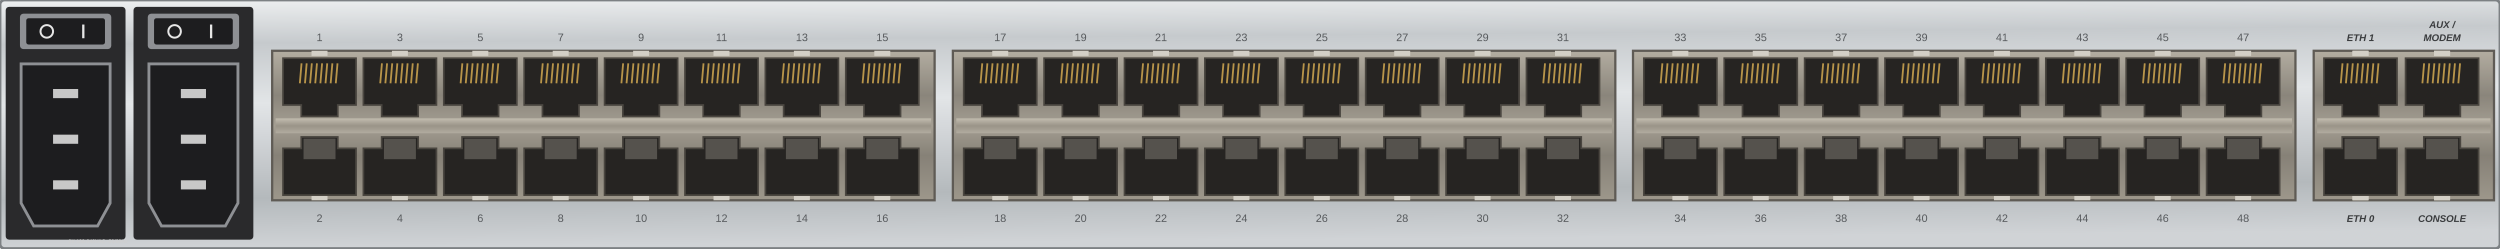
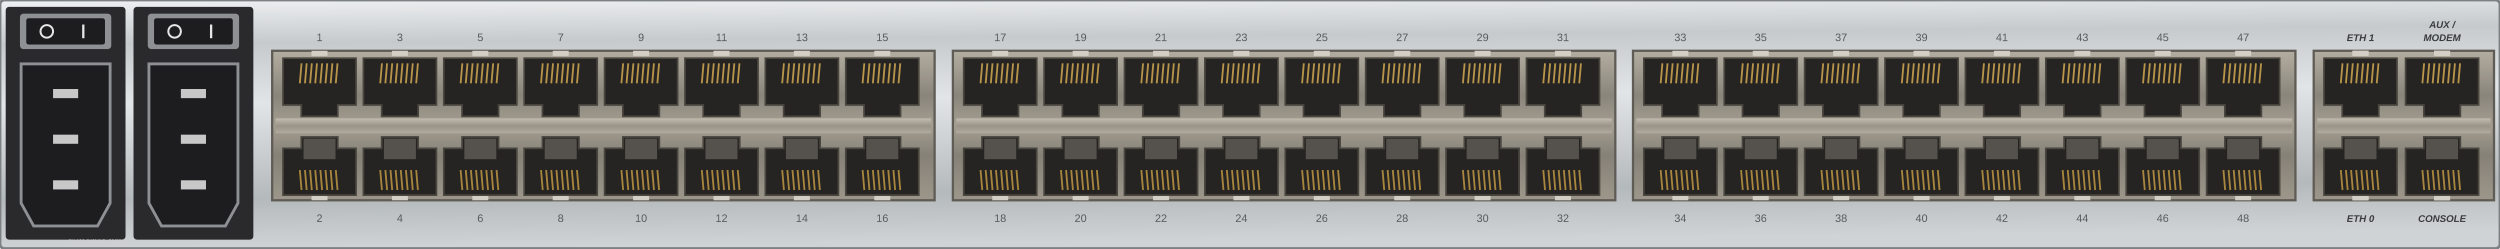
<svg xmlns="http://www.w3.org/2000/svg" viewBox="0 0 438.15 43.56">
  <defs>
    <linearGradient id="panel-silver" x1="0" y1="0" x2="0.08" y2="1">
      <stop offset="0" stop-color="#eef0f1" />
      <stop offset="0.18" stop-color="#c6cacd" />
      <stop offset="0.42" stop-color="#e2e5e7" />
      <stop offset="0.55" stop-color="#d3d6d9" />
      <stop offset="0.8" stop-color="#b4b9bc" />
      <stop offset="1" stop-color="#d0d3d6" />
    </linearGradient>
    <linearGradient id="shield-metal" x1="0" y1="0" x2="0" y2="1">
      <stop offset="0" stop-color="#b3ada1" />
      <stop offset="0.3" stop-color="#8a857b" />
      <stop offset="0.5" stop-color="#a49e92" />
      <stop offset="0.7" stop-color="#868177" />
      <stop offset="1" stop-color="#9d978b" />
    </linearGradient>
    <linearGradient id="bar-metal" x1="0" y1="0" x2="0" y2="1">
      <stop offset="0" stop-color="#c2bcaf" />
      <stop offset="0.5" stop-color="#9a9488" />
      <stop offset="1" stop-color="#b1ab9f" />
    </linearGradient>
  </defs>
  <rect x="0" y="0" width="438.15" height="43.56" rx="0.8" fill="url(#panel-silver)" stroke="#7d8184" stroke-width="0.5" />
  <g>
    <rect x="1" y="1.2" width="21" height="40.8" rx="0.6" fill="#2a2a2c" />
    <rect x="3.5" y="2.4" width="16" height="6.2" rx="0.6" fill="#8e9094" />
    <rect x="4.6" y="3.2" width="13.8" height="4.6" rx="0.4" fill="#1d1d1f" />
    <circle cx="8.2" cy="5.5" r="1.1" fill="none" stroke="#e6e6e6" stroke-width="0.35" />
    <line x1="14.6" y1="4.3" x2="14.6" y2="6.7" stroke="#e6e6e6" stroke-width="0.4" />
    <path id="con-ps1" fill="#1d1d1f" stroke="#8e9094" stroke-width="0.5" d="M3.7 11.2H19.3V35.6L17.1 39.6H5.9L3.7 35.6Z" />
    <rect x="9.3" y="15.6" width="4.4" height="1.6" fill="#c8c8c8" />
    <rect x="9.3" y="23.6" width="4.4" height="1.6" fill="#c8c8c8" />
    <rect x="9.3" y="31.6" width="4.4" height="1.6" fill="#c8c8c8" />
    <rect x="23.4" y="1.2" width="21" height="40.8" rx="0.6" fill="#2a2a2c" />
    <rect x="25.9" y="2.4" width="16" height="6.2" rx="0.6" fill="#8e9094" />
    <rect x="27" y="3.2" width="13.8" height="4.6" rx="0.4" fill="#1d1d1f" />
    <circle cx="30.6" cy="5.5" r="1.1" fill="none" stroke="#e6e6e6" stroke-width="0.35" />
    <line x1="37" y1="4.3" x2="37" y2="6.7" stroke="#e6e6e6" stroke-width="0.4" />
    <path id="con-ps2" fill="#1d1d1f" stroke="#8e9094" stroke-width="0.5" d="M26.1 11.2H41.7V35.6L39.5 39.6H28.3L26.1 35.6Z" />
    <rect x="31.7" y="15.6" width="4.4" height="1.6" fill="#c8c8c8" />
    <rect x="31.7" y="23.6" width="4.4" height="1.6" fill="#c8c8c8" />
    <rect x="31.7" y="31.6" width="4.4" height="1.6" fill="#c8c8c8" />
    <text x="12" y="42.6" style="font-family:Arial, Helvetica, sans-serif" font-size="0.9" font-weight="bold" text-anchor="start" fill="#cfcfcf">2X 100-240VAC~50/60Hz</text>
  </g>
  <rect x="47.7" y="8.9" width="116.1" height="26.2" fill="url(#shield-metal)" stroke="#5f5b55" stroke-width="0.4" />
  <rect x="48.3" y="20.75" width="114.9" height="2.6" fill="url(#bar-metal)" />
  <rect x="54.6" y="8.9" width="2.8" height="0.9" fill="#d3cfc6" />
  <rect x="54.6" y="34.2" width="2.8" height="0.9" fill="#d3cfc6" />
  <text x="56" y="7.2" style="font-family:Arial, Helvetica, sans-serif" font-size="1.9" font-weight="normal" text-anchor="middle" fill="#56595c">1</text>
  <text x="56" y="38.9" style="font-family:Arial, Helvetica, sans-serif" font-size="1.9" font-weight="normal" text-anchor="middle" fill="#56595c">2</text>
  <g id="con-ttys1">
    <path d="M49.6 10.2H62.4V18.4H59.2V20.4H52.8V18.4H49.6Z" fill="#262422" stroke="#4a4640" stroke-width="0.3" />
    <path d="M52.85 11.1L52.55 14.6 M53.75 11.1L53.45 14.6 M54.65 11.1L54.35 14.6 M55.55 11.1L55.25 14.6 M56.45 11.1L56.15 14.6 M57.35 11.1L57.05 14.6 M58.25 11.1L57.95 14.6 M59.15 11.1L58.85 14.6" stroke="#b8954a" stroke-width="0.32" />
  </g>
  <g id="con-ttys2">
    <path d="M52.8 24H59.2V26H62.4V34.2H49.6V26H52.8Z" fill="#262422" stroke="#4a4640" stroke-width="0.3" />
    <rect x="53.2" y="24.3" width="5.6" height="3.6" fill="#55524d" />
+     <path d="M52.85 33.3L52.55 29.8 M53.75 33.3L53.45 29.8 M54.65 33.3L54.35 29.8 M55.55 33.3L55.25 29.8 M56.45 33.3L56.15 29.8 M57.35 33.3L57.05 29.8 M58.25 33.3L57.95 29.8 M59.15 33.3L58.85 29.8" stroke="#a8863f" stroke-width="0.32" />
  </g>
  <rect x="68.69" y="8.9" width="2.8" height="0.9" fill="#d3cfc6" />
  <rect x="68.69" y="34.2" width="2.8" height="0.9" fill="#d3cfc6" />
  <text x="70.09" y="7.2" style="font-family:Arial, Helvetica, sans-serif" font-size="1.9" font-weight="normal" text-anchor="middle" fill="#56595c">3</text>
  <text x="70.09" y="38.9" style="font-family:Arial, Helvetica, sans-serif" font-size="1.9" font-weight="normal" text-anchor="middle" fill="#56595c">4</text>
  <g id="con-ttys3">
    <path d="M63.69 10.2H76.49V18.4H73.29V20.4H66.89V18.4H63.69Z" fill="#262422" stroke="#4a4640" stroke-width="0.3" />
    <path d="M66.94 11.1L66.64 14.6 M67.84 11.1L67.54 14.6 M68.74 11.1L68.44 14.6 M69.64 11.1L69.34 14.6 M70.54 11.1L70.24 14.6 M71.44 11.1L71.14 14.6 M72.34 11.1L72.04 14.6 M73.24 11.1L72.94 14.6" stroke="#b8954a" stroke-width="0.32" />
  </g>
  <g id="con-ttys4">
    <path d="M66.89 24H73.29V26H76.49V34.2H63.69V26H66.89Z" fill="#262422" stroke="#4a4640" stroke-width="0.3" />
    <rect x="67.29" y="24.3" width="5.6" height="3.6" fill="#55524d" />
+     <path d="M66.94 33.3L66.64 29.8 M67.84 33.3L67.54 29.8 M68.74 33.3L68.44 29.8 M69.64 33.3L69.34 29.8 M70.54 33.3L70.24 29.8 M71.44 33.3L71.14 29.8 M72.34 33.3L72.04 29.8 M73.24 33.3L72.94 29.8" stroke="#a8863f" stroke-width="0.32" />
  </g>
  <rect x="82.78" y="8.9" width="2.8" height="0.9" fill="#d3cfc6" />
  <rect x="82.78" y="34.2" width="2.8" height="0.9" fill="#d3cfc6" />
  <text x="84.18" y="7.2" style="font-family:Arial, Helvetica, sans-serif" font-size="1.9" font-weight="normal" text-anchor="middle" fill="#56595c">5</text>
  <text x="84.18" y="38.9" style="font-family:Arial, Helvetica, sans-serif" font-size="1.9" font-weight="normal" text-anchor="middle" fill="#56595c">6</text>
  <g id="con-ttys5">
    <path d="M77.78 10.2H90.58V18.4H87.38V20.4H80.98V18.4H77.78Z" fill="#262422" stroke="#4a4640" stroke-width="0.3" />
    <path d="M81.03 11.1L80.73 14.6 M81.93 11.1L81.63 14.6 M82.83 11.1L82.53 14.6 M83.73 11.1L83.43 14.6 M84.63 11.1L84.33 14.6 M85.53 11.1L85.23 14.6 M86.43 11.1L86.13 14.6 M87.33 11.1L87.03 14.6" stroke="#b8954a" stroke-width="0.32" />
  </g>
  <g id="con-ttys6">
    <path d="M80.98 24H87.38V26H90.58V34.2H77.78V26H80.98Z" fill="#262422" stroke="#4a4640" stroke-width="0.3" />
    <rect x="81.38" y="24.3" width="5.6" height="3.6" fill="#55524d" />
+     <path d="M81.03 33.3L80.73 29.8 M81.93 33.3L81.63 29.8 M82.83 33.3L82.53 29.8 M83.73 33.3L83.43 29.8 M84.63 33.3L84.33 29.8 M85.53 33.3L85.23 29.8 M86.43 33.3L86.13 29.8 M87.33 33.3L87.03 29.8" stroke="#a8863f" stroke-width="0.32" />
  </g>
  <rect x="96.87" y="8.9" width="2.8" height="0.9" fill="#d3cfc6" />
  <rect x="96.87" y="34.2" width="2.8" height="0.9" fill="#d3cfc6" />
  <text x="98.27" y="7.2" style="font-family:Arial, Helvetica, sans-serif" font-size="1.9" font-weight="normal" text-anchor="middle" fill="#56595c">7</text>
  <text x="98.27" y="38.9" style="font-family:Arial, Helvetica, sans-serif" font-size="1.9" font-weight="normal" text-anchor="middle" fill="#56595c">8</text>
  <g id="con-ttys7">
    <path d="M91.87 10.2H104.67V18.4H101.47V20.4H95.07V18.4H91.87Z" fill="#262422" stroke="#4a4640" stroke-width="0.3" />
    <path d="M95.12 11.1L94.82 14.6 M96.02 11.1L95.72 14.6 M96.92 11.1L96.62 14.6 M97.82 11.1L97.52 14.6 M98.72 11.1L98.42 14.6 M99.62 11.1L99.32 14.6 M100.52 11.1L100.22 14.6 M101.42 11.1L101.12 14.6" stroke="#b8954a" stroke-width="0.32" />
  </g>
  <g id="con-ttys8">
    <path d="M95.07 24H101.47V26H104.67V34.2H91.87V26H95.07Z" fill="#262422" stroke="#4a4640" stroke-width="0.3" />
    <rect x="95.47" y="24.3" width="5.6" height="3.6" fill="#55524d" />
+     <path d="M95.12 33.3L94.82 29.8 M96.02 33.3L95.72 29.8 M96.92 33.3L96.62 29.8 M97.82 33.3L97.52 29.8 M98.72 33.3L98.42 29.8 M99.62 33.3L99.32 29.8 M100.52 33.3L100.22 29.8 M101.42 33.3L101.12 29.8" stroke="#a8863f" stroke-width="0.32" />
  </g>
  <rect x="110.96" y="8.9" width="2.8" height="0.9" fill="#d3cfc6" />
  <rect x="110.96" y="34.2" width="2.8" height="0.9" fill="#d3cfc6" />
  <text x="112.36" y="7.2" style="font-family:Arial, Helvetica, sans-serif" font-size="1.9" font-weight="normal" text-anchor="middle" fill="#56595c">9</text>
  <text x="112.36" y="38.9" style="font-family:Arial, Helvetica, sans-serif" font-size="1.9" font-weight="normal" text-anchor="middle" fill="#56595c">10</text>
  <g id="con-ttys9">
    <path d="M105.96 10.2H118.76V18.4H115.56V20.4H109.16V18.4H105.96Z" fill="#262422" stroke="#4a4640" stroke-width="0.3" />
    <path d="M109.21 11.1L108.91 14.6 M110.11 11.1L109.81 14.6 M111.01 11.1L110.71 14.6 M111.91 11.1L111.61 14.6 M112.81 11.1L112.51 14.6 M113.71 11.1L113.41 14.6 M114.61 11.1L114.31 14.6 M115.51 11.1L115.21 14.6" stroke="#b8954a" stroke-width="0.32" />
  </g>
  <g id="con-ttys10">
    <path d="M109.16 24H115.56V26H118.76V34.2H105.96V26H109.16Z" fill="#262422" stroke="#4a4640" stroke-width="0.3" />
    <rect x="109.56" y="24.3" width="5.6" height="3.6" fill="#55524d" />
+     <path d="M109.21 33.3L108.91 29.8 M110.11 33.3L109.81 29.8 M111.01 33.3L110.71 29.8 M111.91 33.3L111.61 29.8 M112.81 33.3L112.51 29.8 M113.71 33.3L113.41 29.8 M114.61 33.3L114.31 29.8 M115.51 33.3L115.21 29.8" stroke="#a8863f" stroke-width="0.32" />
  </g>
  <rect x="125.05" y="8.9" width="2.8" height="0.9" fill="#d3cfc6" />
  <rect x="125.05" y="34.2" width="2.8" height="0.9" fill="#d3cfc6" />
  <text x="126.45" y="7.2" style="font-family:Arial, Helvetica, sans-serif" font-size="1.9" font-weight="normal" text-anchor="middle" fill="#56595c">11</text>
  <text x="126.45" y="38.9" style="font-family:Arial, Helvetica, sans-serif" font-size="1.9" font-weight="normal" text-anchor="middle" fill="#56595c">12</text>
  <g id="con-ttys11">
    <path d="M120.05 10.2H132.85V18.4H129.65V20.4H123.25V18.4H120.05Z" fill="#262422" stroke="#4a4640" stroke-width="0.3" />
    <path d="M123.3 11.1L123 14.6 M124.2 11.1L123.9 14.6 M125.1 11.1L124.8 14.6 M126 11.1L125.7 14.6 M126.9 11.1L126.6 14.6 M127.8 11.1L127.5 14.6 M128.7 11.1L128.4 14.6 M129.6 11.1L129.3 14.6" stroke="#b8954a" stroke-width="0.32" />
  </g>
  <g id="con-ttys12">
    <path d="M123.25 24H129.65V26H132.85V34.2H120.05V26H123.25Z" fill="#262422" stroke="#4a4640" stroke-width="0.3" />
    <rect x="123.65" y="24.3" width="5.6" height="3.6" fill="#55524d" />
+     <path d="M123.3 33.3L123 29.8 M124.2 33.3L123.9 29.8 M125.1 33.3L124.8 29.8 M126 33.3L125.7 29.8 M126.9 33.3L126.6 29.8 M127.8 33.3L127.5 29.8 M128.7 33.3L128.4 29.8 M129.6 33.3L129.3 29.8" stroke="#a8863f" stroke-width="0.32" />
  </g>
  <rect x="139.14" y="8.9" width="2.8" height="0.9" fill="#d3cfc6" />
  <rect x="139.14" y="34.2" width="2.8" height="0.9" fill="#d3cfc6" />
  <text x="140.54" y="7.2" style="font-family:Arial, Helvetica, sans-serif" font-size="1.9" font-weight="normal" text-anchor="middle" fill="#56595c">13</text>
  <text x="140.54" y="38.9" style="font-family:Arial, Helvetica, sans-serif" font-size="1.9" font-weight="normal" text-anchor="middle" fill="#56595c">14</text>
  <g id="con-ttys13">
    <path d="M134.14 10.2H146.94V18.4H143.74V20.4H137.34V18.4H134.14Z" fill="#262422" stroke="#4a4640" stroke-width="0.3" />
    <path d="M137.39 11.1L137.09 14.6 M138.29 11.1L137.99 14.6 M139.19 11.1L138.89 14.6 M140.09 11.1L139.79 14.6 M140.99 11.1L140.69 14.6 M141.89 11.1L141.59 14.6 M142.79 11.1L142.49 14.6 M143.69 11.1L143.39 14.6" stroke="#b8954a" stroke-width="0.32" />
  </g>
  <g id="con-ttys14">
    <path d="M137.34 24H143.74V26H146.94V34.2H134.14V26H137.34Z" fill="#262422" stroke="#4a4640" stroke-width="0.3" />
    <rect x="137.74" y="24.3" width="5.6" height="3.6" fill="#55524d" />
+     <path d="M137.39 33.3L137.09 29.8 M138.29 33.3L137.99 29.8 M139.19 33.3L138.89 29.8 M140.09 33.3L139.79 29.8 M140.99 33.3L140.69 29.8 M141.89 33.3L141.59 29.8 M142.79 33.3L142.49 29.8 M143.69 33.3L143.39 29.8" stroke="#a8863f" stroke-width="0.32" />
  </g>
  <rect x="153.23" y="8.9" width="2.8" height="0.9" fill="#d3cfc6" />
  <rect x="153.23" y="34.2" width="2.8" height="0.9" fill="#d3cfc6" />
  <text x="154.63" y="7.2" style="font-family:Arial, Helvetica, sans-serif" font-size="1.9" font-weight="normal" text-anchor="middle" fill="#56595c">15</text>
  <text x="154.63" y="38.9" style="font-family:Arial, Helvetica, sans-serif" font-size="1.9" font-weight="normal" text-anchor="middle" fill="#56595c">16</text>
  <g id="con-ttys15">
    <path d="M148.23 10.2H161.03V18.4H157.83V20.4H151.43V18.4H148.23Z" fill="#262422" stroke="#4a4640" stroke-width="0.3" />
    <path d="M151.48 11.1L151.18 14.6 M152.38 11.1L152.08 14.6 M153.28 11.1L152.98 14.6 M154.18 11.1L153.88 14.6 M155.08 11.1L154.78 14.6 M155.98 11.1L155.68 14.6 M156.88 11.1L156.58 14.6 M157.78 11.1L157.48 14.6" stroke="#b8954a" stroke-width="0.32" />
  </g>
  <g id="con-ttys16">
    <path d="M151.43 24H157.83V26H161.03V34.2H148.23V26H151.43Z" fill="#262422" stroke="#4a4640" stroke-width="0.3" />
    <rect x="151.83" y="24.3" width="5.6" height="3.6" fill="#55524d" />
+     <path d="M151.48 33.3L151.18 29.8 M152.38 33.3L152.08 29.8 M153.28 33.3L152.98 29.8 M154.18 33.3L153.88 29.8 M155.08 33.3L154.78 29.8 M155.98 33.3L155.68 29.8 M156.88 33.3L156.58 29.8 M157.78 33.3L157.48 29.8" stroke="#a8863f" stroke-width="0.32" />
  </g>
  <rect x="167" y="8.9" width="116.1" height="26.2" fill="url(#shield-metal)" stroke="#5f5b55" stroke-width="0.4" />
  <rect x="167.6" y="20.75" width="114.9" height="2.6" fill="url(#bar-metal)" />
  <rect x="173.9" y="8.9" width="2.8" height="0.9" fill="#d3cfc6" />
  <rect x="173.9" y="34.2" width="2.8" height="0.9" fill="#d3cfc6" />
  <text x="175.3" y="7.2" style="font-family:Arial, Helvetica, sans-serif" font-size="1.9" font-weight="normal" text-anchor="middle" fill="#56595c">17</text>
  <text x="175.3" y="38.9" style="font-family:Arial, Helvetica, sans-serif" font-size="1.9" font-weight="normal" text-anchor="middle" fill="#56595c">18</text>
  <g id="con-ttys17">
    <path d="M168.9 10.2H181.7V18.4H178.5V20.4H172.1V18.4H168.9Z" fill="#262422" stroke="#4a4640" stroke-width="0.3" />
    <path d="M172.15 11.1L171.85 14.6 M173.05 11.1L172.75 14.6 M173.95 11.1L173.65 14.6 M174.85 11.1L174.55 14.6 M175.75 11.1L175.45 14.6 M176.65 11.1L176.35 14.6 M177.55 11.1L177.25 14.6 M178.45 11.1L178.15 14.6" stroke="#b8954a" stroke-width="0.32" />
  </g>
  <g id="con-ttys18">
    <path d="M172.1 24H178.5V26H181.7V34.2H168.9V26H172.1Z" fill="#262422" stroke="#4a4640" stroke-width="0.3" />
    <rect x="172.5" y="24.3" width="5.6" height="3.6" fill="#55524d" />
+     <path d="M172.15 33.3L171.85 29.8 M173.05 33.3L172.75 29.8 M173.95 33.3L173.65 29.8 M174.85 33.3L174.55 29.8 M175.75 33.3L175.45 29.8 M176.65 33.3L176.35 29.8 M177.55 33.3L177.25 29.8 M178.45 33.3L178.15 29.8" stroke="#a8863f" stroke-width="0.32" />
  </g>
  <rect x="187.99" y="8.9" width="2.8" height="0.9" fill="#d3cfc6" />
  <rect x="187.99" y="34.2" width="2.8" height="0.9" fill="#d3cfc6" />
  <text x="189.39" y="7.2" style="font-family:Arial, Helvetica, sans-serif" font-size="1.9" font-weight="normal" text-anchor="middle" fill="#56595c">19</text>
  <text x="189.39" y="38.9" style="font-family:Arial, Helvetica, sans-serif" font-size="1.9" font-weight="normal" text-anchor="middle" fill="#56595c">20</text>
  <g id="con-ttys19">
    <path d="M182.99 10.2H195.79V18.4H192.59V20.4H186.19V18.4H182.99Z" fill="#262422" stroke="#4a4640" stroke-width="0.3" />
    <path d="M186.24 11.1L185.94 14.6 M187.14 11.1L186.84 14.6 M188.04 11.1L187.74 14.6 M188.94 11.1L188.64 14.6 M189.84 11.1L189.54 14.6 M190.74 11.1L190.44 14.6 M191.64 11.1L191.34 14.6 M192.54 11.1L192.24 14.6" stroke="#b8954a" stroke-width="0.32" />
  </g>
  <g id="con-ttys20">
    <path d="M186.19 24H192.59V26H195.79V34.2H182.99V26H186.19Z" fill="#262422" stroke="#4a4640" stroke-width="0.3" />
    <rect x="186.59" y="24.3" width="5.6" height="3.6" fill="#55524d" />
+     <path d="M186.24 33.3L185.94 29.8 M187.14 33.3L186.84 29.8 M188.04 33.3L187.74 29.8 M188.94 33.3L188.64 29.8 M189.84 33.3L189.54 29.8 M190.74 33.3L190.44 29.8 M191.64 33.3L191.34 29.8 M192.54 33.3L192.24 29.8" stroke="#a8863f" stroke-width="0.32" />
  </g>
  <rect x="202.08" y="8.9" width="2.8" height="0.9" fill="#d3cfc6" />
  <rect x="202.08" y="34.2" width="2.8" height="0.9" fill="#d3cfc6" />
  <text x="203.48" y="7.2" style="font-family:Arial, Helvetica, sans-serif" font-size="1.9" font-weight="normal" text-anchor="middle" fill="#56595c">21</text>
  <text x="203.48" y="38.9" style="font-family:Arial, Helvetica, sans-serif" font-size="1.9" font-weight="normal" text-anchor="middle" fill="#56595c">22</text>
  <g id="con-ttys21">
    <path d="M197.08 10.2H209.88V18.4H206.68V20.4H200.28V18.4H197.08Z" fill="#262422" stroke="#4a4640" stroke-width="0.3" />
    <path d="M200.33 11.1L200.03 14.6 M201.23 11.1L200.93 14.6 M202.13 11.1L201.83 14.6 M203.03 11.1L202.73 14.6 M203.93 11.1L203.63 14.6 M204.83 11.1L204.53 14.6 M205.73 11.1L205.43 14.6 M206.63 11.1L206.33 14.6" stroke="#b8954a" stroke-width="0.32" />
  </g>
  <g id="con-ttys22">
    <path d="M200.28 24H206.68V26H209.88V34.2H197.08V26H200.28Z" fill="#262422" stroke="#4a4640" stroke-width="0.3" />
    <rect x="200.68" y="24.3" width="5.6" height="3.6" fill="#55524d" />
+     <path d="M200.33 33.3L200.03 29.8 M201.23 33.3L200.93 29.8 M202.13 33.3L201.83 29.8 M203.03 33.3L202.73 29.8 M203.93 33.3L203.63 29.8 M204.83 33.3L204.53 29.8 M205.73 33.3L205.43 29.8 M206.63 33.3L206.33 29.8" stroke="#a8863f" stroke-width="0.32" />
  </g>
  <rect x="216.17" y="8.9" width="2.8" height="0.9" fill="#d3cfc6" />
  <rect x="216.17" y="34.2" width="2.8" height="0.9" fill="#d3cfc6" />
  <text x="217.57" y="7.2" style="font-family:Arial, Helvetica, sans-serif" font-size="1.9" font-weight="normal" text-anchor="middle" fill="#56595c">23</text>
  <text x="217.57" y="38.9" style="font-family:Arial, Helvetica, sans-serif" font-size="1.9" font-weight="normal" text-anchor="middle" fill="#56595c">24</text>
  <g id="con-ttys23">
    <path d="M211.17 10.2H223.97V18.4H220.77V20.4H214.37V18.4H211.17Z" fill="#262422" stroke="#4a4640" stroke-width="0.3" />
    <path d="M214.42 11.1L214.12 14.6 M215.32 11.1L215.02 14.6 M216.22 11.1L215.92 14.6 M217.12 11.1L216.82 14.6 M218.02 11.1L217.72 14.6 M218.92 11.1L218.62 14.6 M219.82 11.1L219.52 14.6 M220.72 11.1L220.42 14.6" stroke="#b8954a" stroke-width="0.32" />
  </g>
  <g id="con-ttys24">
    <path d="M214.37 24H220.77V26H223.97V34.2H211.17V26H214.37Z" fill="#262422" stroke="#4a4640" stroke-width="0.3" />
    <rect x="214.77" y="24.3" width="5.6" height="3.6" fill="#55524d" />
+     <path d="M214.42 33.3L214.12 29.8 M215.32 33.3L215.02 29.8 M216.22 33.3L215.92 29.8 M217.12 33.3L216.82 29.8 M218.02 33.3L217.72 29.8 M218.92 33.3L218.62 29.8 M219.82 33.3L219.52 29.8 M220.72 33.3L220.42 29.8" stroke="#a8863f" stroke-width="0.32" />
  </g>
  <rect x="230.26" y="8.9" width="2.8" height="0.9" fill="#d3cfc6" />
  <rect x="230.26" y="34.2" width="2.8" height="0.9" fill="#d3cfc6" />
  <text x="231.66" y="7.2" style="font-family:Arial, Helvetica, sans-serif" font-size="1.9" font-weight="normal" text-anchor="middle" fill="#56595c">25</text>
  <text x="231.66" y="38.9" style="font-family:Arial, Helvetica, sans-serif" font-size="1.9" font-weight="normal" text-anchor="middle" fill="#56595c">26</text>
  <g id="con-ttys25">
    <path d="M225.26 10.2H238.06V18.4H234.86V20.4H228.46V18.4H225.26Z" fill="#262422" stroke="#4a4640" stroke-width="0.3" />
    <path d="M228.51 11.1L228.21 14.6 M229.41 11.1L229.11 14.6 M230.31 11.1L230.01 14.6 M231.21 11.1L230.91 14.6 M232.11 11.1L231.81 14.6 M233.01 11.1L232.71 14.6 M233.91 11.1L233.61 14.6 M234.81 11.1L234.51 14.6" stroke="#b8954a" stroke-width="0.32" />
  </g>
  <g id="con-ttys26">
    <path d="M228.46 24H234.86V26H238.06V34.2H225.26V26H228.46Z" fill="#262422" stroke="#4a4640" stroke-width="0.3" />
    <rect x="228.86" y="24.3" width="5.6" height="3.6" fill="#55524d" />
+     <path d="M228.51 33.3L228.21 29.8 M229.41 33.3L229.11 29.8 M230.31 33.3L230.01 29.8 M231.21 33.3L230.91 29.8 M232.11 33.3L231.81 29.8 M233.01 33.3L232.71 29.8 M233.91 33.3L233.61 29.8 M234.81 33.3L234.51 29.8" stroke="#a8863f" stroke-width="0.32" />
  </g>
  <rect x="244.35" y="8.9" width="2.8" height="0.9" fill="#d3cfc6" />
  <rect x="244.35" y="34.2" width="2.8" height="0.9" fill="#d3cfc6" />
  <text x="245.75" y="7.2" style="font-family:Arial, Helvetica, sans-serif" font-size="1.9" font-weight="normal" text-anchor="middle" fill="#56595c">27</text>
  <text x="245.75" y="38.9" style="font-family:Arial, Helvetica, sans-serif" font-size="1.9" font-weight="normal" text-anchor="middle" fill="#56595c">28</text>
  <g id="con-ttys27">
    <path d="M239.35 10.2H252.15V18.4H248.95V20.4H242.55V18.4H239.35Z" fill="#262422" stroke="#4a4640" stroke-width="0.3" />
    <path d="M242.6 11.1L242.3 14.6 M243.5 11.1L243.2 14.6 M244.4 11.1L244.1 14.6 M245.3 11.1L245 14.6 M246.2 11.1L245.9 14.6 M247.1 11.1L246.8 14.6 M248 11.1L247.7 14.6 M248.9 11.1L248.6 14.6" stroke="#b8954a" stroke-width="0.32" />
  </g>
  <g id="con-ttys28">
    <path d="M242.55 24H248.95V26H252.15V34.2H239.35V26H242.55Z" fill="#262422" stroke="#4a4640" stroke-width="0.3" />
    <rect x="242.95" y="24.3" width="5.6" height="3.6" fill="#55524d" />
+     <path d="M242.6 33.3L242.3 29.8 M243.5 33.3L243.2 29.8 M244.4 33.3L244.1 29.8 M245.3 33.3L245 29.8 M246.2 33.3L245.9 29.8 M247.1 33.3L246.8 29.8 M248 33.3L247.7 29.8 M248.9 33.3L248.6 29.8" stroke="#a8863f" stroke-width="0.32" />
  </g>
  <rect x="258.44" y="8.9" width="2.8" height="0.9" fill="#d3cfc6" />
  <rect x="258.44" y="34.2" width="2.8" height="0.9" fill="#d3cfc6" />
  <text x="259.84" y="7.2" style="font-family:Arial, Helvetica, sans-serif" font-size="1.9" font-weight="normal" text-anchor="middle" fill="#56595c">29</text>
  <text x="259.84" y="38.9" style="font-family:Arial, Helvetica, sans-serif" font-size="1.9" font-weight="normal" text-anchor="middle" fill="#56595c">30</text>
  <g id="con-ttys29">
    <path d="M253.44 10.2H266.24V18.4H263.04V20.4H256.64V18.4H253.44Z" fill="#262422" stroke="#4a4640" stroke-width="0.3" />
    <path d="M256.69 11.1L256.39 14.6 M257.59 11.1L257.29 14.6 M258.49 11.1L258.19 14.6 M259.39 11.1L259.09 14.6 M260.29 11.1L259.99 14.6 M261.19 11.1L260.89 14.6 M262.09 11.1L261.79 14.6 M262.99 11.1L262.69 14.6" stroke="#b8954a" stroke-width="0.32" />
  </g>
  <g id="con-ttys30">
    <path d="M256.64 24H263.04V26H266.24V34.2H253.44V26H256.64Z" fill="#262422" stroke="#4a4640" stroke-width="0.3" />
    <rect x="257.04" y="24.3" width="5.6" height="3.6" fill="#55524d" />
+     <path d="M256.69 33.3L256.39 29.8 M257.59 33.3L257.29 29.8 M258.49 33.3L258.19 29.8 M259.39 33.3L259.09 29.8 M260.29 33.3L259.99 29.8 M261.19 33.3L260.89 29.8 M262.09 33.3L261.79 29.8 M262.99 33.3L262.69 29.8" stroke="#a8863f" stroke-width="0.32" />
  </g>
  <rect x="272.53" y="8.9" width="2.8" height="0.9" fill="#d3cfc6" />
  <rect x="272.53" y="34.2" width="2.8" height="0.9" fill="#d3cfc6" />
  <text x="273.93" y="7.2" style="font-family:Arial, Helvetica, sans-serif" font-size="1.9" font-weight="normal" text-anchor="middle" fill="#56595c">31</text>
  <text x="273.93" y="38.9" style="font-family:Arial, Helvetica, sans-serif" font-size="1.9" font-weight="normal" text-anchor="middle" fill="#56595c">32</text>
  <g id="con-ttys31">
    <path d="M267.53 10.2H280.33V18.4H277.13V20.4H270.73V18.4H267.53Z" fill="#262422" stroke="#4a4640" stroke-width="0.3" />
    <path d="M270.78 11.1L270.48 14.6 M271.68 11.1L271.38 14.6 M272.58 11.1L272.28 14.6 M273.48 11.1L273.18 14.6 M274.38 11.1L274.08 14.6 M275.28 11.1L274.98 14.6 M276.18 11.1L275.88 14.6 M277.08 11.1L276.78 14.6" stroke="#b8954a" stroke-width="0.32" />
  </g>
  <g id="con-ttys32">
    <path d="M270.73 24H277.13V26H280.33V34.2H267.53V26H270.73Z" fill="#262422" stroke="#4a4640" stroke-width="0.3" />
    <rect x="271.13" y="24.3" width="5.6" height="3.6" fill="#55524d" />
+     <path d="M270.78 33.3L270.48 29.8 M271.68 33.3L271.38 29.8 M272.58 33.3L272.28 29.8 M273.48 33.3L273.18 29.8 M274.38 33.3L274.08 29.8 M275.28 33.3L274.98 29.8 M276.18 33.3L275.88 29.8 M277.08 33.3L276.78 29.8" stroke="#a8863f" stroke-width="0.32" />
  </g>
  <rect x="286.2" y="8.9" width="116.1" height="26.2" fill="url(#shield-metal)" stroke="#5f5b55" stroke-width="0.4" />
  <rect x="286.8" y="20.75" width="114.9" height="2.6" fill="url(#bar-metal)" />
  <rect x="293.1" y="8.9" width="2.8" height="0.9" fill="#d3cfc6" />
  <rect x="293.1" y="34.2" width="2.8" height="0.9" fill="#d3cfc6" />
  <text x="294.5" y="7.2" style="font-family:Arial, Helvetica, sans-serif" font-size="1.9" font-weight="normal" text-anchor="middle" fill="#56595c">33</text>
  <text x="294.5" y="38.9" style="font-family:Arial, Helvetica, sans-serif" font-size="1.9" font-weight="normal" text-anchor="middle" fill="#56595c">34</text>
  <g id="con-ttys33">
    <path d="M288.1 10.2H300.9V18.4H297.7V20.4H291.3V18.4H288.1Z" fill="#262422" stroke="#4a4640" stroke-width="0.3" />
    <path d="M291.35 11.1L291.05 14.6 M292.25 11.1L291.95 14.6 M293.15 11.1L292.85 14.6 M294.05 11.1L293.75 14.6 M294.95 11.1L294.65 14.6 M295.85 11.1L295.55 14.6 M296.75 11.1L296.45 14.6 M297.65 11.1L297.35 14.6" stroke="#b8954a" stroke-width="0.32" />
  </g>
  <g id="con-ttys34">
    <path d="M291.3 24H297.7V26H300.9V34.2H288.1V26H291.3Z" fill="#262422" stroke="#4a4640" stroke-width="0.3" />
    <rect x="291.7" y="24.3" width="5.6" height="3.6" fill="#55524d" />
+     <path d="M291.35 33.3L291.05 29.8 M292.25 33.3L291.95 29.8 M293.15 33.3L292.85 29.8 M294.05 33.3L293.75 29.8 M294.95 33.3L294.65 29.8 M295.85 33.3L295.55 29.8 M296.75 33.3L296.45 29.8 M297.65 33.3L297.35 29.8" stroke="#a8863f" stroke-width="0.32" />
  </g>
  <rect x="307.19" y="8.9" width="2.8" height="0.9" fill="#d3cfc6" />
  <rect x="307.19" y="34.2" width="2.8" height="0.9" fill="#d3cfc6" />
  <text x="308.59" y="7.2" style="font-family:Arial, Helvetica, sans-serif" font-size="1.9" font-weight="normal" text-anchor="middle" fill="#56595c">35</text>
  <text x="308.59" y="38.9" style="font-family:Arial, Helvetica, sans-serif" font-size="1.9" font-weight="normal" text-anchor="middle" fill="#56595c">36</text>
  <g id="con-ttys35">
    <path d="M302.19 10.2H314.99V18.4H311.79V20.4H305.39V18.4H302.19Z" fill="#262422" stroke="#4a4640" stroke-width="0.3" />
    <path d="M305.44 11.1L305.14 14.6 M306.34 11.1L306.04 14.6 M307.24 11.1L306.94 14.6 M308.14 11.1L307.84 14.6 M309.04 11.1L308.74 14.6 M309.94 11.1L309.64 14.6 M310.84 11.1L310.54 14.6 M311.74 11.1L311.44 14.6" stroke="#b8954a" stroke-width="0.32" />
  </g>
  <g id="con-ttys36">
    <path d="M305.39 24H311.79V26H314.99V34.2H302.19V26H305.39Z" fill="#262422" stroke="#4a4640" stroke-width="0.3" />
    <rect x="305.79" y="24.3" width="5.6" height="3.6" fill="#55524d" />
+     <path d="M305.44 33.3L305.14 29.8 M306.34 33.3L306.04 29.8 M307.24 33.3L306.94 29.8 M308.14 33.3L307.84 29.8 M309.04 33.3L308.74 29.8 M309.94 33.3L309.64 29.8 M310.84 33.3L310.54 29.8 M311.74 33.3L311.44 29.8" stroke="#a8863f" stroke-width="0.32" />
  </g>
  <rect x="321.28" y="8.9" width="2.8" height="0.9" fill="#d3cfc6" />
  <rect x="321.28" y="34.2" width="2.8" height="0.9" fill="#d3cfc6" />
  <text x="322.68" y="7.2" style="font-family:Arial, Helvetica, sans-serif" font-size="1.9" font-weight="normal" text-anchor="middle" fill="#56595c">37</text>
  <text x="322.68" y="38.9" style="font-family:Arial, Helvetica, sans-serif" font-size="1.9" font-weight="normal" text-anchor="middle" fill="#56595c">38</text>
  <g id="con-ttys37">
    <path d="M316.28 10.2H329.08V18.4H325.88V20.4H319.48V18.4H316.28Z" fill="#262422" stroke="#4a4640" stroke-width="0.3" />
    <path d="M319.53 11.1L319.23 14.6 M320.43 11.1L320.13 14.6 M321.33 11.1L321.03 14.6 M322.23 11.1L321.93 14.6 M323.13 11.1L322.83 14.6 M324.03 11.1L323.73 14.6 M324.93 11.1L324.63 14.6 M325.83 11.1L325.53 14.6" stroke="#b8954a" stroke-width="0.32" />
  </g>
  <g id="con-ttys38">
    <path d="M319.48 24H325.88V26H329.08V34.2H316.28V26H319.48Z" fill="#262422" stroke="#4a4640" stroke-width="0.3" />
    <rect x="319.88" y="24.3" width="5.6" height="3.6" fill="#55524d" />
+     <path d="M319.53 33.3L319.23 29.8 M320.43 33.3L320.13 29.8 M321.33 33.3L321.03 29.8 M322.23 33.3L321.93 29.8 M323.13 33.3L322.83 29.8 M324.03 33.3L323.73 29.8 M324.93 33.3L324.63 29.8 M325.83 33.3L325.53 29.8" stroke="#a8863f" stroke-width="0.32" />
  </g>
  <rect x="335.37" y="8.9" width="2.8" height="0.9" fill="#d3cfc6" />
  <rect x="335.37" y="34.2" width="2.8" height="0.9" fill="#d3cfc6" />
  <text x="336.77" y="7.2" style="font-family:Arial, Helvetica, sans-serif" font-size="1.9" font-weight="normal" text-anchor="middle" fill="#56595c">39</text>
  <text x="336.77" y="38.9" style="font-family:Arial, Helvetica, sans-serif" font-size="1.9" font-weight="normal" text-anchor="middle" fill="#56595c">40</text>
  <g id="con-ttys39">
    <path d="M330.37 10.2H343.17V18.4H339.97V20.4H333.57V18.4H330.37Z" fill="#262422" stroke="#4a4640" stroke-width="0.3" />
    <path d="M333.62 11.1L333.32 14.6 M334.52 11.1L334.22 14.6 M335.42 11.1L335.12 14.6 M336.32 11.1L336.02 14.6 M337.22 11.1L336.92 14.6 M338.12 11.1L337.82 14.6 M339.02 11.1L338.72 14.6 M339.92 11.1L339.62 14.6" stroke="#b8954a" stroke-width="0.32" />
  </g>
  <g id="con-ttys40">
    <path d="M333.57 24H339.97V26H343.17V34.2H330.37V26H333.57Z" fill="#262422" stroke="#4a4640" stroke-width="0.3" />
    <rect x="333.97" y="24.3" width="5.6" height="3.6" fill="#55524d" />
+     <path d="M333.62 33.3L333.32 29.8 M334.52 33.3L334.22 29.8 M335.42 33.3L335.12 29.8 M336.32 33.3L336.02 29.8 M337.22 33.3L336.92 29.8 M338.12 33.3L337.82 29.8 M339.02 33.3L338.72 29.8 M339.92 33.3L339.62 29.8" stroke="#a8863f" stroke-width="0.32" />
  </g>
  <rect x="349.46" y="8.9" width="2.8" height="0.9" fill="#d3cfc6" />
  <rect x="349.46" y="34.2" width="2.8" height="0.9" fill="#d3cfc6" />
  <text x="350.86" y="7.2" style="font-family:Arial, Helvetica, sans-serif" font-size="1.9" font-weight="normal" text-anchor="middle" fill="#56595c">41</text>
  <text x="350.86" y="38.9" style="font-family:Arial, Helvetica, sans-serif" font-size="1.9" font-weight="normal" text-anchor="middle" fill="#56595c">42</text>
  <g id="con-ttys41">
    <path d="M344.46 10.2H357.26V18.4H354.06V20.4H347.66V18.4H344.46Z" fill="#262422" stroke="#4a4640" stroke-width="0.3" />
    <path d="M347.71 11.1L347.41 14.6 M348.61 11.1L348.31 14.6 M349.51 11.1L349.21 14.6 M350.41 11.1L350.11 14.6 M351.31 11.1L351.01 14.6 M352.21 11.1L351.91 14.6 M353.11 11.1L352.81 14.6 M354.01 11.1L353.71 14.6" stroke="#b8954a" stroke-width="0.32" />
  </g>
  <g id="con-ttys42">
    <path d="M347.66 24H354.06V26H357.26V34.2H344.46V26H347.66Z" fill="#262422" stroke="#4a4640" stroke-width="0.3" />
    <rect x="348.06" y="24.3" width="5.6" height="3.6" fill="#55524d" />
+     <path d="M347.71 33.3L347.41 29.8 M348.61 33.3L348.31 29.8 M349.51 33.3L349.21 29.8 M350.41 33.3L350.11 29.8 M351.31 33.3L351.01 29.8 M352.21 33.3L351.91 29.8 M353.11 33.3L352.81 29.8 M354.01 33.3L353.71 29.8" stroke="#a8863f" stroke-width="0.32" />
  </g>
  <rect x="363.55" y="8.9" width="2.8" height="0.9" fill="#d3cfc6" />
  <rect x="363.55" y="34.2" width="2.8" height="0.9" fill="#d3cfc6" />
  <text x="364.95" y="7.2" style="font-family:Arial, Helvetica, sans-serif" font-size="1.9" font-weight="normal" text-anchor="middle" fill="#56595c">43</text>
  <text x="364.95" y="38.9" style="font-family:Arial, Helvetica, sans-serif" font-size="1.9" font-weight="normal" text-anchor="middle" fill="#56595c">44</text>
  <g id="con-ttys43">
    <path d="M358.55 10.2H371.35V18.4H368.15V20.4H361.75V18.4H358.55Z" fill="#262422" stroke="#4a4640" stroke-width="0.3" />
    <path d="M361.8 11.1L361.5 14.6 M362.7 11.1L362.4 14.6 M363.6 11.1L363.3 14.6 M364.5 11.1L364.2 14.6 M365.4 11.1L365.1 14.6 M366.3 11.1L366 14.6 M367.2 11.1L366.9 14.6 M368.1 11.1L367.8 14.6" stroke="#b8954a" stroke-width="0.32" />
  </g>
  <g id="con-ttys44">
    <path d="M361.75 24H368.15V26H371.35V34.2H358.55V26H361.75Z" fill="#262422" stroke="#4a4640" stroke-width="0.3" />
    <rect x="362.15" y="24.3" width="5.6" height="3.6" fill="#55524d" />
+     <path d="M361.8 33.3L361.5 29.8 M362.7 33.3L362.4 29.8 M363.6 33.3L363.3 29.8 M364.5 33.3L364.2 29.8 M365.4 33.3L365.1 29.8 M366.3 33.3L366 29.8 M367.2 33.3L366.9 29.8 M368.1 33.3L367.8 29.8" stroke="#a8863f" stroke-width="0.32" />
  </g>
  <rect x="377.64" y="8.9" width="2.8" height="0.9" fill="#d3cfc6" />
  <rect x="377.64" y="34.2" width="2.8" height="0.9" fill="#d3cfc6" />
  <text x="379.04" y="7.2" style="font-family:Arial, Helvetica, sans-serif" font-size="1.9" font-weight="normal" text-anchor="middle" fill="#56595c">45</text>
  <text x="379.04" y="38.9" style="font-family:Arial, Helvetica, sans-serif" font-size="1.9" font-weight="normal" text-anchor="middle" fill="#56595c">46</text>
  <g id="con-ttys45">
    <path d="M372.64 10.2H385.44V18.4H382.24V20.4H375.84V18.4H372.64Z" fill="#262422" stroke="#4a4640" stroke-width="0.3" />
    <path d="M375.89 11.1L375.59 14.6 M376.79 11.1L376.49 14.6 M377.69 11.1L377.39 14.6 M378.59 11.1L378.29 14.6 M379.49 11.1L379.19 14.6 M380.39 11.1L380.09 14.6 M381.29 11.1L380.99 14.6 M382.19 11.1L381.89 14.6" stroke="#b8954a" stroke-width="0.32" />
  </g>
  <g id="con-ttys46">
    <path d="M375.84 24H382.24V26H385.44V34.2H372.64V26H375.84Z" fill="#262422" stroke="#4a4640" stroke-width="0.3" />
    <rect x="376.24" y="24.3" width="5.6" height="3.6" fill="#55524d" />
+     <path d="M375.89 33.3L375.59 29.8 M376.79 33.3L376.49 29.8 M377.69 33.3L377.39 29.8 M378.59 33.3L378.29 29.8 M379.49 33.3L379.19 29.8 M380.39 33.3L380.09 29.8 M381.29 33.3L380.99 29.8 M382.19 33.3L381.89 29.8" stroke="#a8863f" stroke-width="0.32" />
  </g>
  <rect x="391.73" y="8.9" width="2.8" height="0.9" fill="#d3cfc6" />
  <rect x="391.73" y="34.2" width="2.8" height="0.9" fill="#d3cfc6" />
  <text x="393.13" y="7.2" style="font-family:Arial, Helvetica, sans-serif" font-size="1.9" font-weight="normal" text-anchor="middle" fill="#56595c">47</text>
  <text x="393.13" y="38.9" style="font-family:Arial, Helvetica, sans-serif" font-size="1.9" font-weight="normal" text-anchor="middle" fill="#56595c">48</text>
  <g id="con-ttys47">
    <path d="M386.73 10.2H399.53V18.4H396.33V20.4H389.93V18.4H386.73Z" fill="#262422" stroke="#4a4640" stroke-width="0.3" />
    <path d="M389.98 11.1L389.68 14.6 M390.88 11.1L390.58 14.6 M391.78 11.1L391.48 14.6 M392.68 11.1L392.38 14.6 M393.58 11.1L393.28 14.6 M394.48 11.1L394.18 14.6 M395.38 11.1L395.08 14.6 M396.28 11.1L395.98 14.6" stroke="#b8954a" stroke-width="0.32" />
  </g>
  <g id="con-ttys48">
    <path d="M389.93 24H396.33V26H399.53V34.2H386.73V26H389.93Z" fill="#262422" stroke="#4a4640" stroke-width="0.3" />
    <rect x="390.33" y="24.3" width="5.6" height="3.6" fill="#55524d" />
+     <path d="M389.98 33.3L389.68 29.8 M390.88 33.3L390.58 29.8 M391.78 33.3L391.48 29.8 M392.68 33.3L392.38 29.8 M393.58 33.3L393.28 29.8 M394.48 33.3L394.18 29.8 M395.38 33.3L395.08 29.8 M396.28 33.3L395.98 29.8" stroke="#a8863f" stroke-width="0.32" />
  </g>
  <rect x="405.5" y="8.9" width="31.6" height="26.2" fill="url(#shield-metal)" stroke="#5f5b55" stroke-width="0.4" />
  <rect x="406.1" y="20.75" width="30.4" height="2.6" fill="url(#bar-metal)" />
  <rect x="412.3" y="8.9" width="2.8" height="0.9" fill="#d3cfc6" />
  <rect x="412.3" y="34.2" width="2.8" height="0.9" fill="#d3cfc6" />
  <g id="con-eth1">
    <path d="M407.3 10.2H420.1V18.4H416.9V20.4H410.5V18.4H407.3Z" fill="#262422" stroke="#4a4640" stroke-width="0.3" />
    <path d="M410.55 11.1L410.25 14.6 M411.45 11.1L411.15 14.6 M412.35 11.1L412.05 14.6 M413.25 11.1L412.95 14.6 M414.15 11.1L413.85 14.6 M415.05 11.1L414.75 14.6 M415.95 11.1L415.65 14.6 M416.85 11.1L416.55 14.6" stroke="#b8954a" stroke-width="0.32" />
  </g>
  <rect x="426.6" y="8.9" width="2.8" height="0.9" fill="#d3cfc6" />
  <rect x="426.6" y="34.2" width="2.8" height="0.9" fill="#d3cfc6" />
  <g id="con-aux">
    <path d="M421.6 10.2H434.4V18.4H431.2V20.4H424.8V18.4H421.6Z" fill="#262422" stroke="#4a4640" stroke-width="0.3" />
    <path d="M424.85 11.1L424.55 14.6 M425.75 11.1L425.45 14.6 M426.65 11.1L426.35 14.6 M427.55 11.1L427.25 14.6 M428.45 11.1L428.15 14.6 M429.35 11.1L429.05 14.6 M430.25 11.1L429.95 14.6 M431.15 11.1L430.85 14.6" stroke="#b8954a" stroke-width="0.32" />
  </g>
  <rect x="412.3" y="8.9" width="2.8" height="0.9" fill="#d3cfc6" />
  <rect x="412.3" y="34.2" width="2.8" height="0.9" fill="#d3cfc6" />
  <g id="con-eth0">
    <path d="M410.5 24H416.9V26H420.1V34.2H407.3V26H410.5Z" fill="#262422" stroke="#4a4640" stroke-width="0.3" />
    <rect x="410.9" y="24.3" width="5.6" height="3.6" fill="#55524d" />
+     <path d="M410.55 33.3L410.25 29.8 M411.45 33.3L411.15 29.8 M412.35 33.3L412.05 29.8 M413.25 33.3L412.95 29.8 M414.15 33.3L413.85 29.8 M415.05 33.3L414.75 29.8 M415.95 33.3L415.65 29.8 M416.85 33.3L416.55 29.8" stroke="#a8863f" stroke-width="0.32" />
  </g>
  <rect x="426.6" y="8.9" width="2.8" height="0.9" fill="#d3cfc6" />
  <rect x="426.6" y="34.2" width="2.8" height="0.9" fill="#d3cfc6" />
  <g id="con-console">
    <path d="M424.8 24H431.2V26H434.4V34.2H421.6V26H424.8Z" fill="#262422" stroke="#4a4640" stroke-width="0.3" />
    <rect x="425.2" y="24.3" width="5.6" height="3.6" fill="#55524d" />
+     <path d="M424.85 33.3L424.55 29.8 M425.75 33.3L425.45 29.8 M426.65 33.3L426.35 29.8 M427.55 33.3L427.25 29.8 M428.45 33.3L428.15 29.8 M429.35 33.3L429.05 29.8 M430.25 33.3L429.95 29.8 M431.15 33.3L430.85 29.8" stroke="#a8863f" stroke-width="0.32" />
  </g>
  <text x="413.7" y="7.2" style="font-family:Arial, Helvetica, sans-serif;font-style:italic" font-size="1.7" font-weight="bold" text-anchor="middle" fill="#3a3c3e">ETH 1</text>
  <text x="428" y="4.9" style="font-family:Arial, Helvetica, sans-serif;font-style:italic" font-size="1.7" font-weight="bold" text-anchor="middle" fill="#3a3c3e">AUX /</text>
  <text x="428" y="7.2" style="font-family:Arial, Helvetica, sans-serif;font-style:italic" font-size="1.7" font-weight="bold" text-anchor="middle" fill="#3a3c3e">MODEM</text>
  <text x="413.7" y="38.9" style="font-family:Arial, Helvetica, sans-serif;font-style:italic" font-size="1.7" font-weight="bold" text-anchor="middle" fill="#3a3c3e">ETH 0</text>
  <text x="428" y="38.9" style="font-family:Arial, Helvetica, sans-serif;font-style:italic" font-size="1.7" font-weight="bold" text-anchor="middle" fill="#3a3c3e">CONSOLE</text>
</svg>
